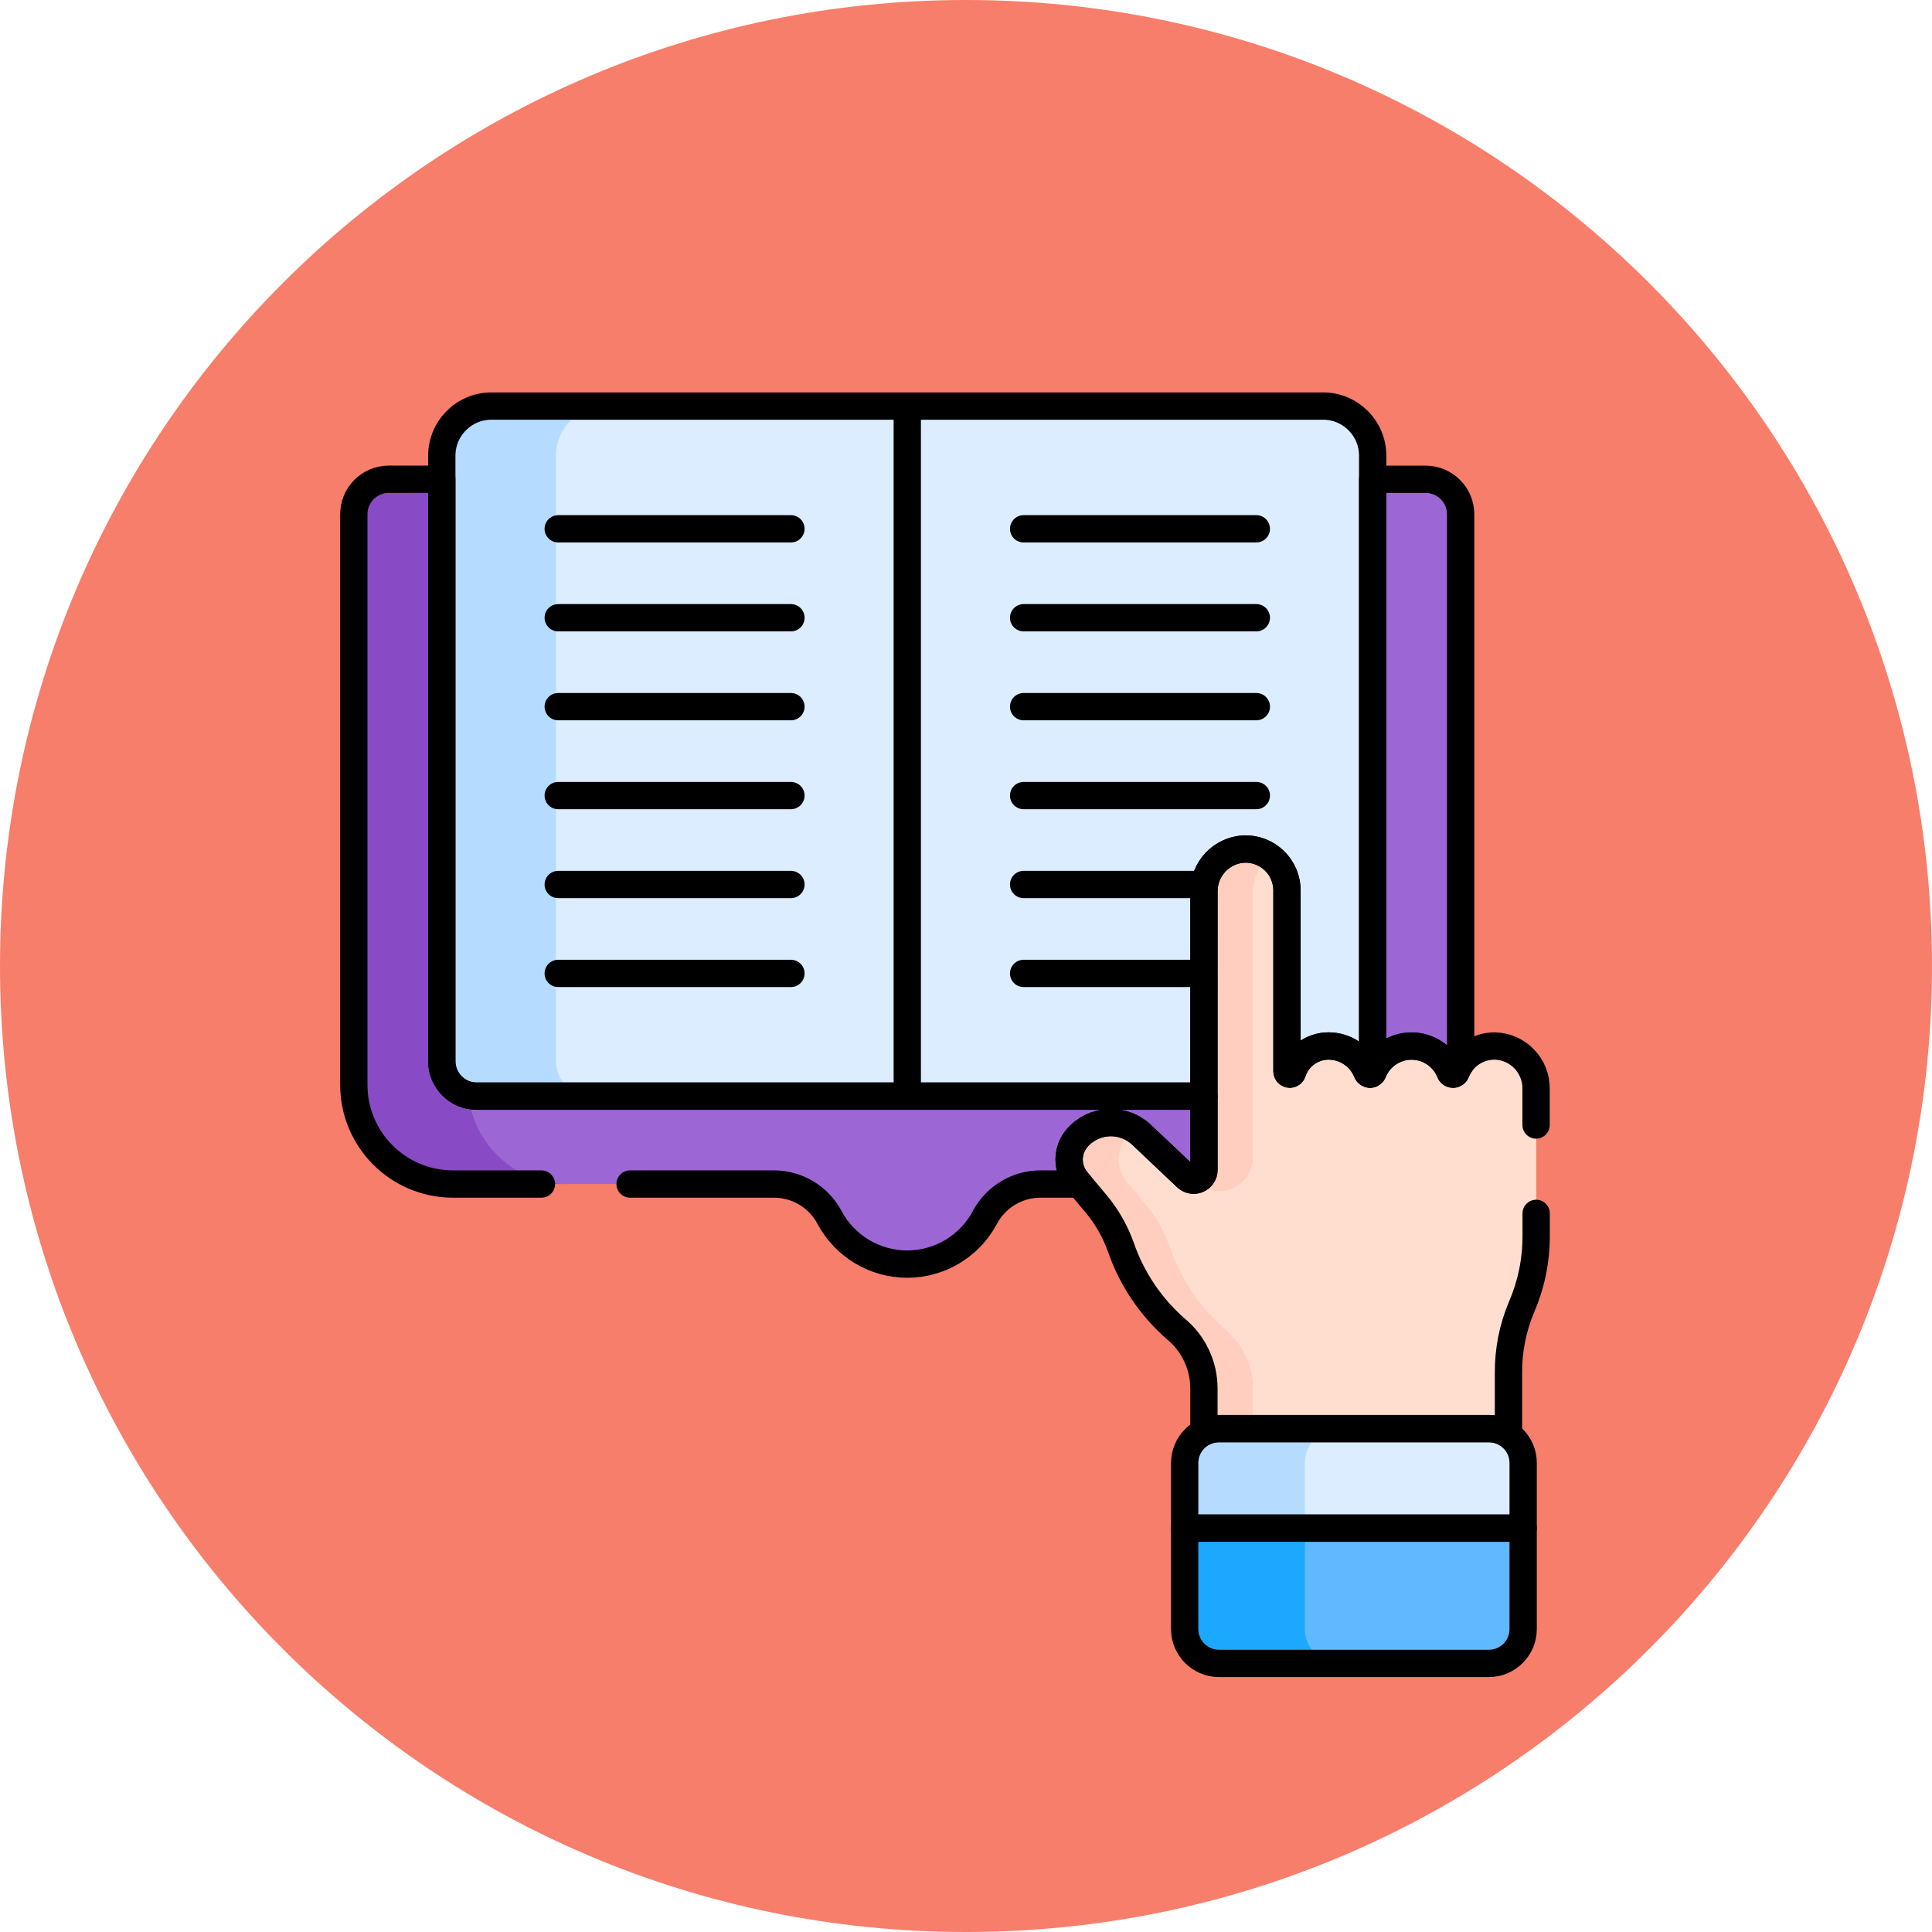
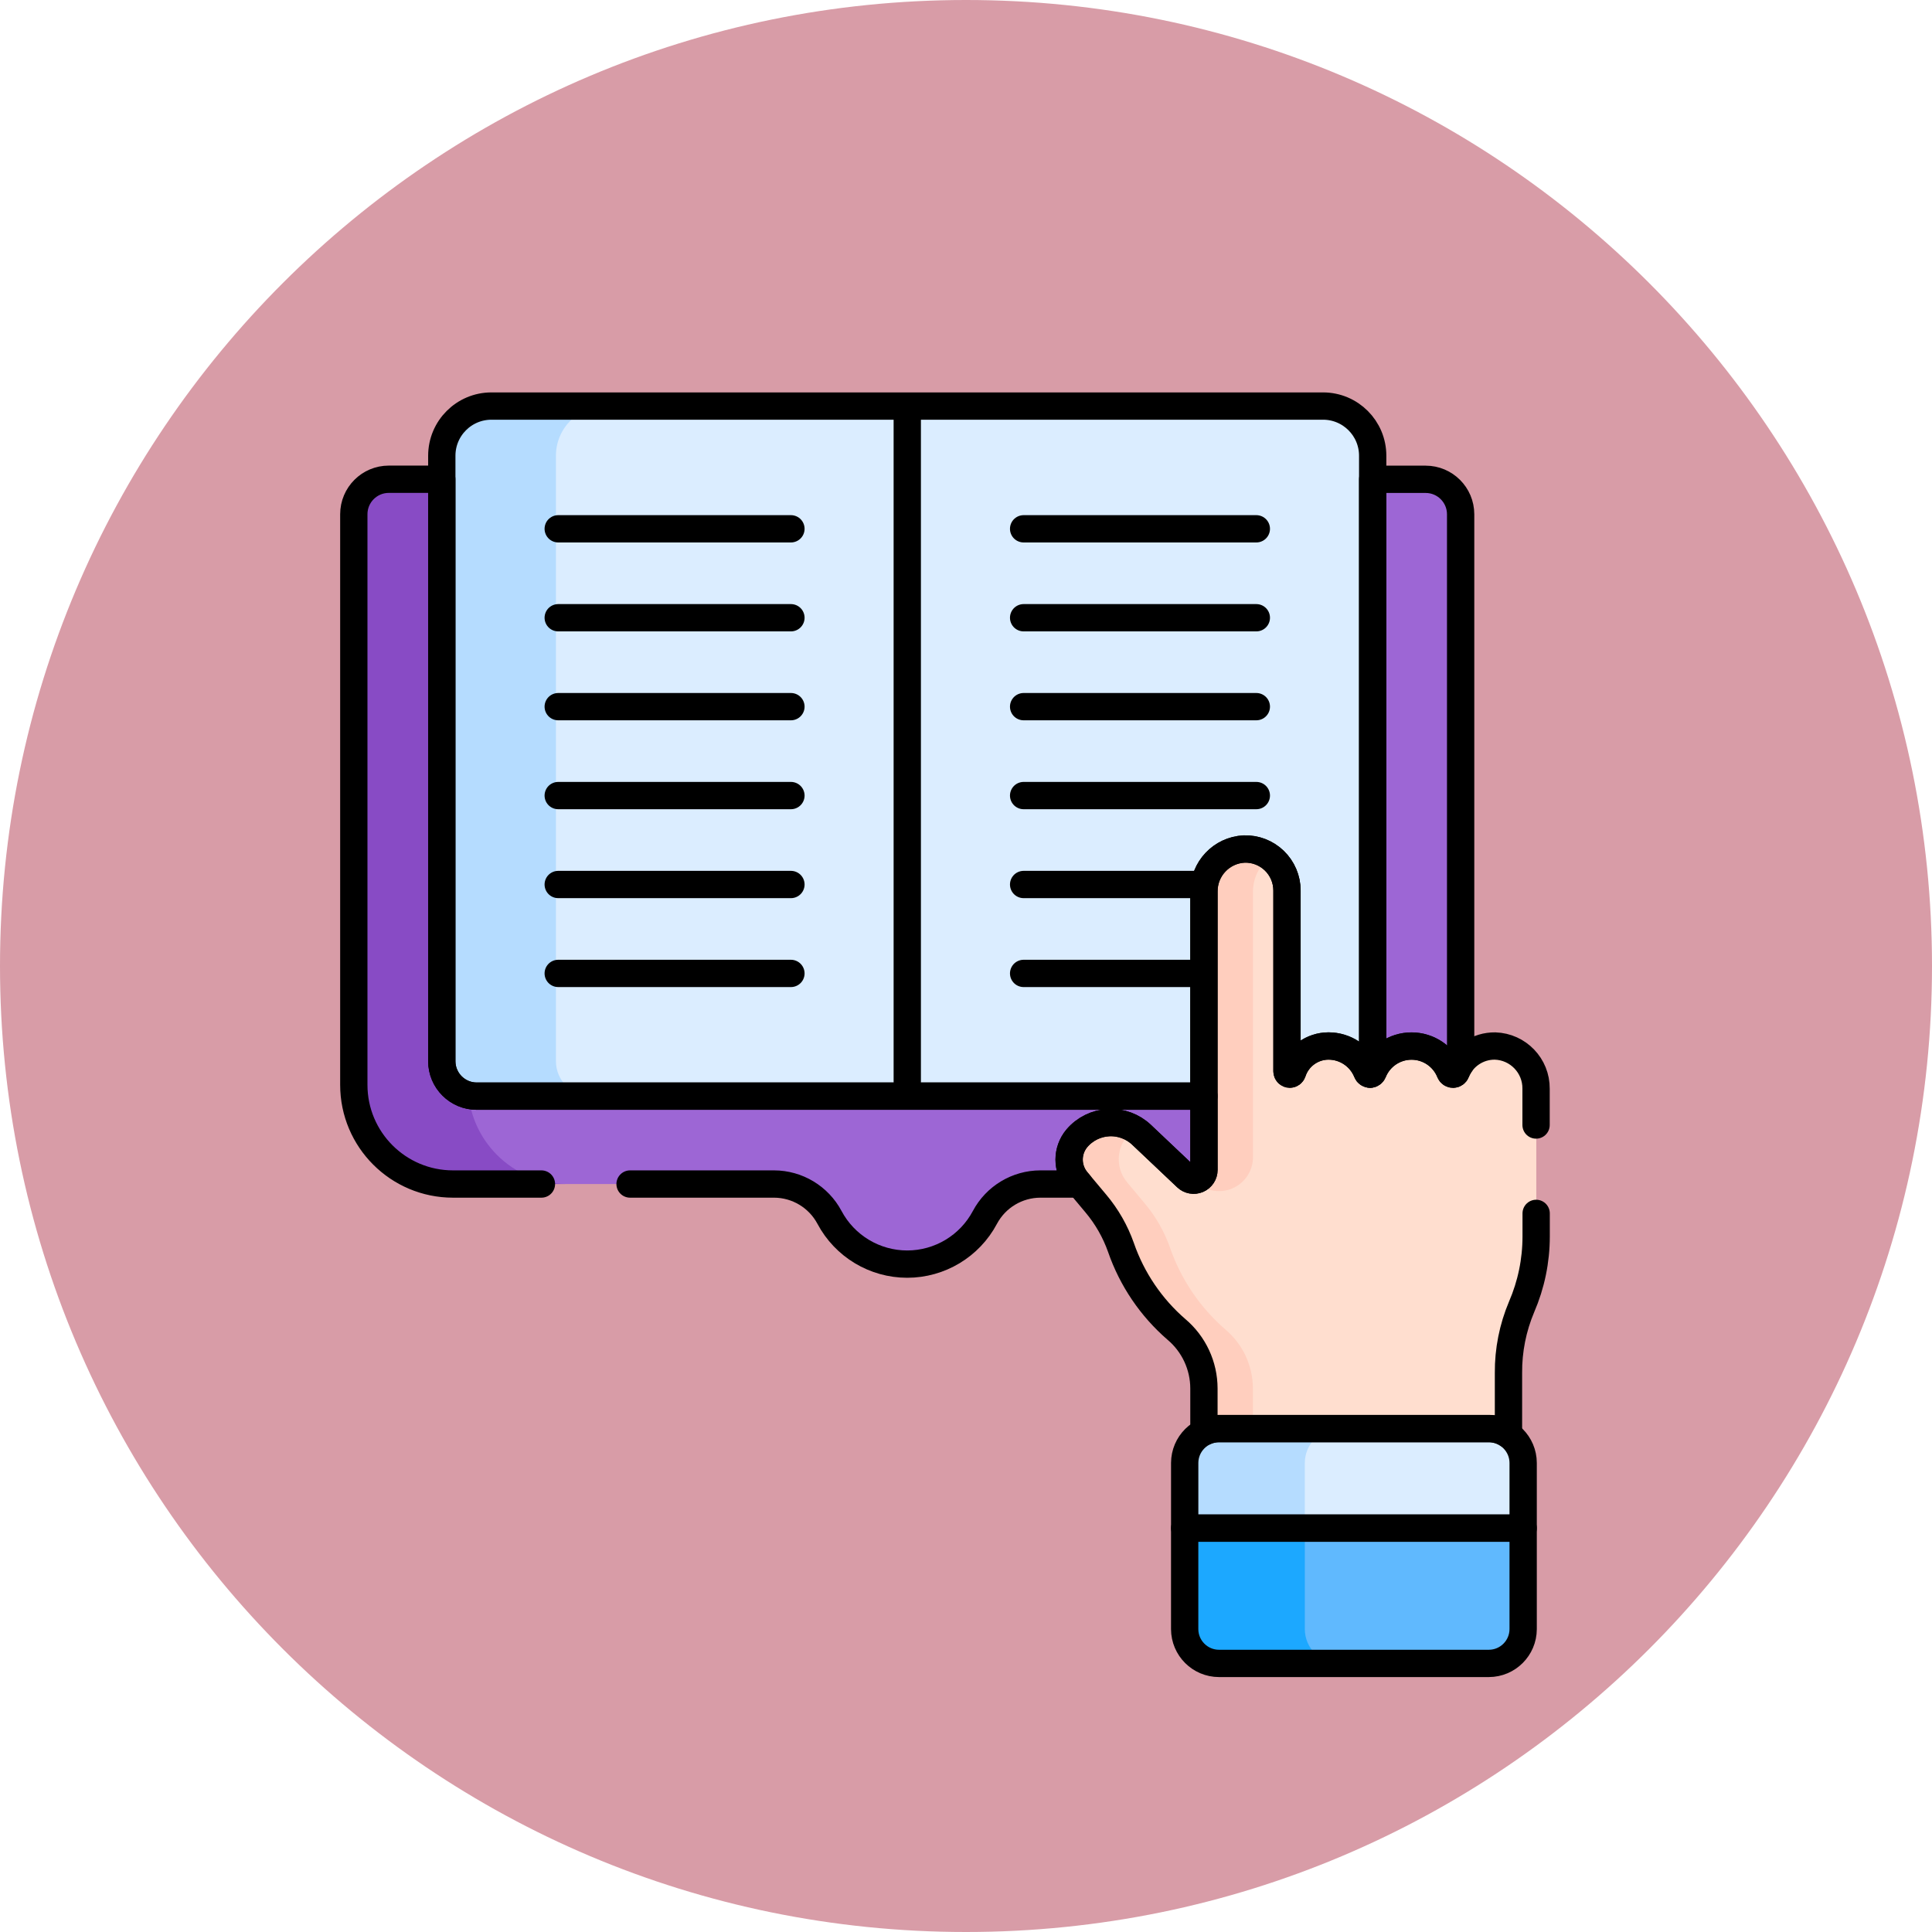
<svg xmlns="http://www.w3.org/2000/svg" width="92" height="92" viewBox="0 0 92 92">
  <defs>
    <clipPath id="clip-path">
      <path id="path2355" d="M0-682.665H61.68v61.68H0Z" transform="translate(0 682.665)" />
    </clipPath>
  </defs>
  <g id="Grupo_1070093" data-name="Grupo 1070093" transform="translate(-6086 8619)">
-     <circle id="Elipse_9123" data-name="Elipse 9123" cx="46" cy="46" r="46" transform="translate(6086 -8619)" fill="#f77e6b" />
+     <circle id="Elipse_9123" data-name="Elipse 9123" cx="46" cy="46" r="46" transform="translate(6086 -8619)" fill="#d89ca7" />
    <g id="g2349" transform="translate(6100.16 -7917.902)">
      <g id="g2351" transform="translate(0 -682.665)">
        <g id="g2353" clip-path="url(#clip-path)">
          <g id="g2359" transform="translate(2.704 4.388)">
            <path id="path2361" d="M-530.589-280.184v-26.164a1.666,1.666,0,0,0-1.666-1.665h-2.523l-1.989,1.18h-40.959l-1.376-1.18h-2.523a1.665,1.665,0,0,0-1.666,1.665v27.172a4.723,4.723,0,0,0,4.723,4.723h15.283a3,3,0,0,1,2.642,1.59,4.193,4.193,0,0,0,3.7,2.224,4.193,4.193,0,0,0,3.7-2.224,3,3,0,0,1,2.642-1.59h1.856l5.927,2.188,12.851-4.877v-2Z" transform="translate(583.29 308.014)" fill="#9d66d5" />
          </g>
          <g id="g2363" transform="translate(2.704 4.388)">
            <path id="path2365" d="M-54.579-290.337V-317.51a1.66,1.66,0,0,1,.088-.532l-1.321-1.133h-2.523A1.666,1.666,0,0,0-60-317.51v27.172a4.723,4.723,0,0,0,4.723,4.723h5.421a4.723,4.723,0,0,1-4.723-4.723" transform="translate(60 319.175)" fill="#884bc5" />
          </g>
          <g id="g2367" transform="translate(12.032 0.903)">
            <path id="path2369" d="M-370.7,0h-18.894l-.307.2h-1.28l-.22-.2H-405.15a2.365,2.365,0,0,0-2.365,2.365V31.2a1.665,1.665,0,0,0,1.666,1.665H-391.4l.243-.2h1.34l.224.2h13.225l.784.316,6.726-.984.4-.382a1.66,1.66,0,0,0,.119-.616V2.365A2.365,2.365,0,0,0-370.7,0" transform="translate(407.515)" fill="#dbedff" />
          </g>
          <g id="g2371" transform="translate(6.892 0.903)">
            <path id="path2373" d="M-54.579-314.08v-28.831a2.365,2.365,0,0,1,2.365-2.365h-5.421A2.365,2.365,0,0,0-60-342.912v28.831a1.666,1.666,0,0,0,1.666,1.665h5.421a1.666,1.666,0,0,1-1.666-1.665" transform="translate(60 345.276)" fill="#b5dcff" />
          </g>
          <g id="g2375" transform="translate(36.763 21.995)">
            <path id="path2377" d="M-204.2-94.451a1.976,1.976,0,0,0-1.858,1.24.156.156,0,0,1-.144.1.156.156,0,0,1-.144-.1,1.976,1.976,0,0,0-1.833-1.24,1.976,1.976,0,0,0-1.833,1.24.156.156,0,0,1-.144.1h0a.156.156,0,0,1-.144-.1,1.976,1.976,0,0,0-1.833-1.24A1.811,1.811,0,0,0-213.85-93.2a.134.134,0,0,1-.125.088.134.134,0,0,1-.134-.134v-8.611a1.977,1.977,0,0,0-2.045-1.976,2.011,2.011,0,0,0-1.909,2.028v13.254a.491.491,0,0,1-.828.357l-2.143-2.028a2.126,2.126,0,0,0-3.079.164,1.578,1.578,0,0,0,0,2.033l.9,1.075a6.736,6.736,0,0,1,1.2,2.1,9.088,9.088,0,0,0,2.644,3.9,3.686,3.686,0,0,1,1.305,2.808v2.076l.337.675h13.673l.487-.549v-2.938a7.934,7.934,0,0,1,.625-3.149,8.455,8.455,0,0,0,.693-3.352v-7.041a2.015,2.015,0,0,0-1.952-2.034" transform="translate(224.483 103.832)" fill="#ffdecf" />
          </g>
          <g id="g2379" transform="translate(42.694 21.995)">
            <path id="path2381" d="M-.8-159.577a1.617,1.617,0,0,0,2.728-1.174V-173.4a2.055,2.055,0,0,1,.824-1.646,1.968,1.968,0,0,0-1.233-.382A2.011,2.011,0,0,0-.395-173.4v13.254a.49.49,0,0,1-.489.491Z" transform="translate(0.884 175.427)" fill="#ffcebe" />
          </g>
          <g id="g2383" transform="translate(36.763 35.026)">
            <path id="path2385" d="M-87.984-127.481a3.686,3.686,0,0,0-1.305-2.808,9.085,9.085,0,0,1-2.644-3.905,6.734,6.734,0,0,0-1.2-2.1l-.834-1a1.706,1.706,0,0,1-.232-1.854c.226-.45.528-.561.864-.473a2.125,2.125,0,0,0-3.017.216,1.578,1.578,0,0,0,0,2.033l.9,1.075a6.733,6.733,0,0,1,1.2,2.1,9.088,9.088,0,0,0,2.644,3.9,3.686,3.686,0,0,1,1.305,2.808v2.076l.337.675h2.319l-.337-.675Z" transform="translate(96.723 140.143)" fill="#ffcebe" />
          </g>
          <g id="g2387" transform="translate(47.939 53.798)">
            <path id="path2389" d="M-97.263,0h-9.019l-.642.474V5.386a1.675,1.675,0,0,0,1.172,1.592h7.639A1.637,1.637,0,0,0-96.48,5.346V.538Z" transform="translate(106.924)" fill="#60b9fe" />
          </g>
          <g id="g2391" transform="translate(42.264 53.798)">
            <path id="path2393" d="M-57.491-53.824v-4.808l.729-.538h-5.71l-.729.538v4.808a1.637,1.637,0,0,0,1.633,1.633h5.71a1.637,1.637,0,0,1-1.633-1.633" transform="translate(63.201 59.171)" fill="#1ca8ff" />
          </g>
          <g id="g2395" transform="translate(47.942 49.597)">
            <path id="path2397" d="M-88.674,0H-96.2a1.67,1.67,0,0,0-1.281,1.618V4.739h10.44V1.633A1.637,1.637,0,0,0-88.674,0" transform="translate(97.481 0)" fill="#dbedff" />
          </g>
          <g id="g2399" transform="translate(42.264 49.597)">
            <path id="path2401" d="M-73.928,0h-5.71A1.637,1.637,0,0,0-81.27,1.633V4.739h5.71V1.633A1.637,1.637,0,0,1-73.928,0" transform="translate(81.27 0)" fill="#b5dcff" />
          </g>
          <g id="g2403" transform="translate(6.881 0.903)">
            <path id="path2405" d="M-365.371-232.77a2.011,2.011,0,0,1,1.909-2.028,1.977,1.977,0,0,1,2.045,1.976v8.611a.134.134,0,0,0,.134.134.135.135,0,0,0,.125-.088,1.811,1.811,0,0,1,1.718-1.253,1.975,1.975,0,0,1,1.833,1.24.156.156,0,0,0,.144.1h.007a1.658,1.658,0,0,0,.119-.616v-28.831a2.365,2.365,0,0,0-2.365-2.365H-399.3a2.365,2.365,0,0,0-2.365,2.365v28.831A1.666,1.666,0,0,0-400-223.028h34.625Z" transform="translate(401.662 255.89)" fill="none" stroke="#000" stroke-linecap="round" stroke-linejoin="round" stroke-miterlimit="10" stroke-width="1.3" />
          </g>
          <g id="g2407" transform="translate(51.087 4.388)">
            <path id="path2409" d="M-1.373-284.2a1.976,1.976,0,0,1,1.833-1.24,1.976,1.976,0,0,1,1.833,1.24.156.156,0,0,0,.144.1.156.156,0,0,0,.144-.1,1.975,1.975,0,0,1,.217-.4v-26.164a1.666,1.666,0,0,0-1.666-1.666H-1.39v27.712a1.659,1.659,0,0,1-.119.616A.156.156,0,0,0-1.373-284.2Z" transform="translate(1.509 312.433)" fill="none" stroke="#000" stroke-linecap="round" stroke-linejoin="round" stroke-miterlimit="10" stroke-width="1.3" />
          </g>
          <g id="g2411" transform="translate(29.043 1.428)">
            <path id="path2413" d="M0,0V31.638" fill="none" stroke="#000" stroke-linecap="round" stroke-linejoin="round" stroke-miterlimit="10" stroke-width="1.3" />
          </g>
          <g id="g2415" transform="translate(12.422 6.748)">
            <path id="path2417" d="M0,0H11.081" fill="none" stroke="#000" stroke-linecap="round" stroke-linejoin="round" stroke-miterlimit="10" stroke-width="1.3" />
          </g>
          <g id="g2419" transform="translate(12.422 10.983)">
            <path id="path2421" d="M0,0H11.081" fill="none" stroke="#000" stroke-linecap="round" stroke-linejoin="round" stroke-miterlimit="10" stroke-width="1.3" />
          </g>
          <g id="g2423" transform="translate(12.422 15.217)">
            <path id="path2425" d="M0,0H11.081" fill="none" stroke="#000" stroke-linecap="round" stroke-linejoin="round" stroke-miterlimit="10" stroke-width="1.3" />
          </g>
          <g id="g2427" transform="translate(12.422 19.451)">
            <path id="path2429" d="M0,0H11.081" fill="none" stroke="#000" stroke-linecap="round" stroke-linejoin="round" stroke-miterlimit="10" stroke-width="1.3" />
          </g>
          <g id="g2431" transform="translate(12.422 23.686)">
            <path id="path2433" d="M0,0H11.081" fill="none" stroke="#000" stroke-linecap="round" stroke-linejoin="round" stroke-miterlimit="10" stroke-width="1.3" />
          </g>
          <g id="g2435" transform="translate(12.422 27.92)">
            <path id="path2437" d="M0,0H11.081" fill="none" stroke="#000" stroke-linecap="round" stroke-linejoin="round" stroke-miterlimit="10" stroke-width="1.3" />
          </g>
          <g id="g2439" transform="translate(34.584 6.748)">
            <path id="path2441" d="M0,0H11.081" fill="none" stroke="#000" stroke-linecap="round" stroke-linejoin="round" stroke-miterlimit="10" stroke-width="1.3" />
          </g>
          <g id="g2443" transform="translate(34.584 10.983)">
            <path id="path2445" d="M0,0H11.081" fill="none" stroke="#000" stroke-linecap="round" stroke-linejoin="round" stroke-miterlimit="10" stroke-width="1.3" />
          </g>
          <g id="g2447" transform="translate(34.584 15.217)">
            <path id="path2449" d="M0,0H11.081" fill="none" stroke="#000" stroke-linecap="round" stroke-linejoin="round" stroke-miterlimit="10" stroke-width="1.3" />
          </g>
          <g id="g2451" transform="translate(34.584 19.451)">
            <path id="path2453" d="M0,0H11.081" fill="none" stroke="#000" stroke-linecap="round" stroke-linejoin="round" stroke-miterlimit="10" stroke-width="1.3" />
          </g>
          <g id="g2455" transform="translate(34.584 23.686)">
            <path id="path2457" d="M0,0H8.439" fill="none" stroke="#000" stroke-linecap="round" stroke-linejoin="round" stroke-miterlimit="10" stroke-width="1.3" />
          </g>
          <g id="g2459" transform="translate(34.584 27.92)">
            <path id="path2461" d="M0,0H8.439" fill="none" stroke="#000" stroke-linecap="round" stroke-linejoin="round" stroke-miterlimit="10" stroke-width="1.3" />
          </g>
          <g id="g2463" transform="translate(42.253 49.597)">
            <path id="path2465" d="M-162.276-47.712v-3.106a1.637,1.637,0,0,0-1.632-1.633h-12.853a1.637,1.637,0,0,0-1.632,1.633v3.106Z" transform="translate(178.394 52.451)" fill="none" stroke="#000" stroke-linecap="round" stroke-linejoin="round" stroke-miterlimit="10" stroke-width="1.3" />
          </g>
          <g id="g2467" transform="translate(42.253 54.336)">
            <path id="path2469" d="M0,0V4.808A1.637,1.637,0,0,0,1.633,6.441H14.486a1.637,1.637,0,0,0,1.632-1.632V0Z" fill="none" stroke="#000" stroke-linecap="round" stroke-linejoin="round" stroke-miterlimit="10" stroke-width="1.3" />
          </g>
          <g id="g2471" transform="translate(2.693 4.388)">
            <path id="path2473" d="M-132.4-337.889h6.855a3,3,0,0,1,2.642,1.59,4.193,4.193,0,0,0,3.7,2.224,4.193,4.193,0,0,0,3.7-2.224,3,3,0,0,1,2.642-1.59H-111l-.121-.145a1.578,1.578,0,0,1,0-2.033,2.126,2.126,0,0,1,3.079-.164l2.143,2.028a.491.491,0,0,0,.828-.357v-3.513H-139.7a1.665,1.665,0,0,1-1.666-1.665V-371.45h-2.523a1.666,1.666,0,0,0-1.666,1.666v27.172a4.723,4.723,0,0,0,4.723,4.723h4.211" transform="translate(145.55 371.45)" fill="none" stroke="#000" stroke-linecap="round" stroke-linejoin="round" stroke-miterlimit="10" stroke-width="1.3" />
          </g>
          <g id="g2475" transform="translate(36.752 21.995)">
            <path id="path2477" d="M-223.856-132.335v-1.728a2.015,2.015,0,0,0-1.952-2.034,1.976,1.976,0,0,0-1.858,1.24.156.156,0,0,1-.144.1.156.156,0,0,1-.144-.1,1.976,1.976,0,0,0-1.833-1.24,1.975,1.975,0,0,0-1.833,1.24.156.156,0,0,1-.144.1h0a.156.156,0,0,1-.144-.1,1.976,1.976,0,0,0-1.833-1.24,1.811,1.811,0,0,0-1.718,1.253.134.134,0,0,1-.125.088.134.134,0,0,1-.134-.134V-143.5a1.977,1.977,0,0,0-2.044-1.976,2.011,2.011,0,0,0-1.909,2.028V-130.2a.491.491,0,0,1-.828.357l-2.143-2.028a2.126,2.126,0,0,0-3.079.164,1.578,1.578,0,0,0,0,2.033l.9,1.075a6.737,6.737,0,0,1,1.2,2.1,9.087,9.087,0,0,0,2.644,3.9,3.686,3.686,0,0,1,1.305,2.808v2.076a1.614,1.614,0,0,1,.714-.167H-226.1a1.62,1.62,0,0,1,.93.294v-2.938a7.935,7.935,0,0,1,.625-3.149,8.455,8.455,0,0,0,.693-3.352v-1.1" transform="translate(246.09 145.479)" fill="none" stroke="#000" stroke-linecap="round" stroke-linejoin="round" stroke-miterlimit="10" stroke-width="1.3" />
          </g>
        </g>
      </g>
    </g>
  </g>
</svg>
